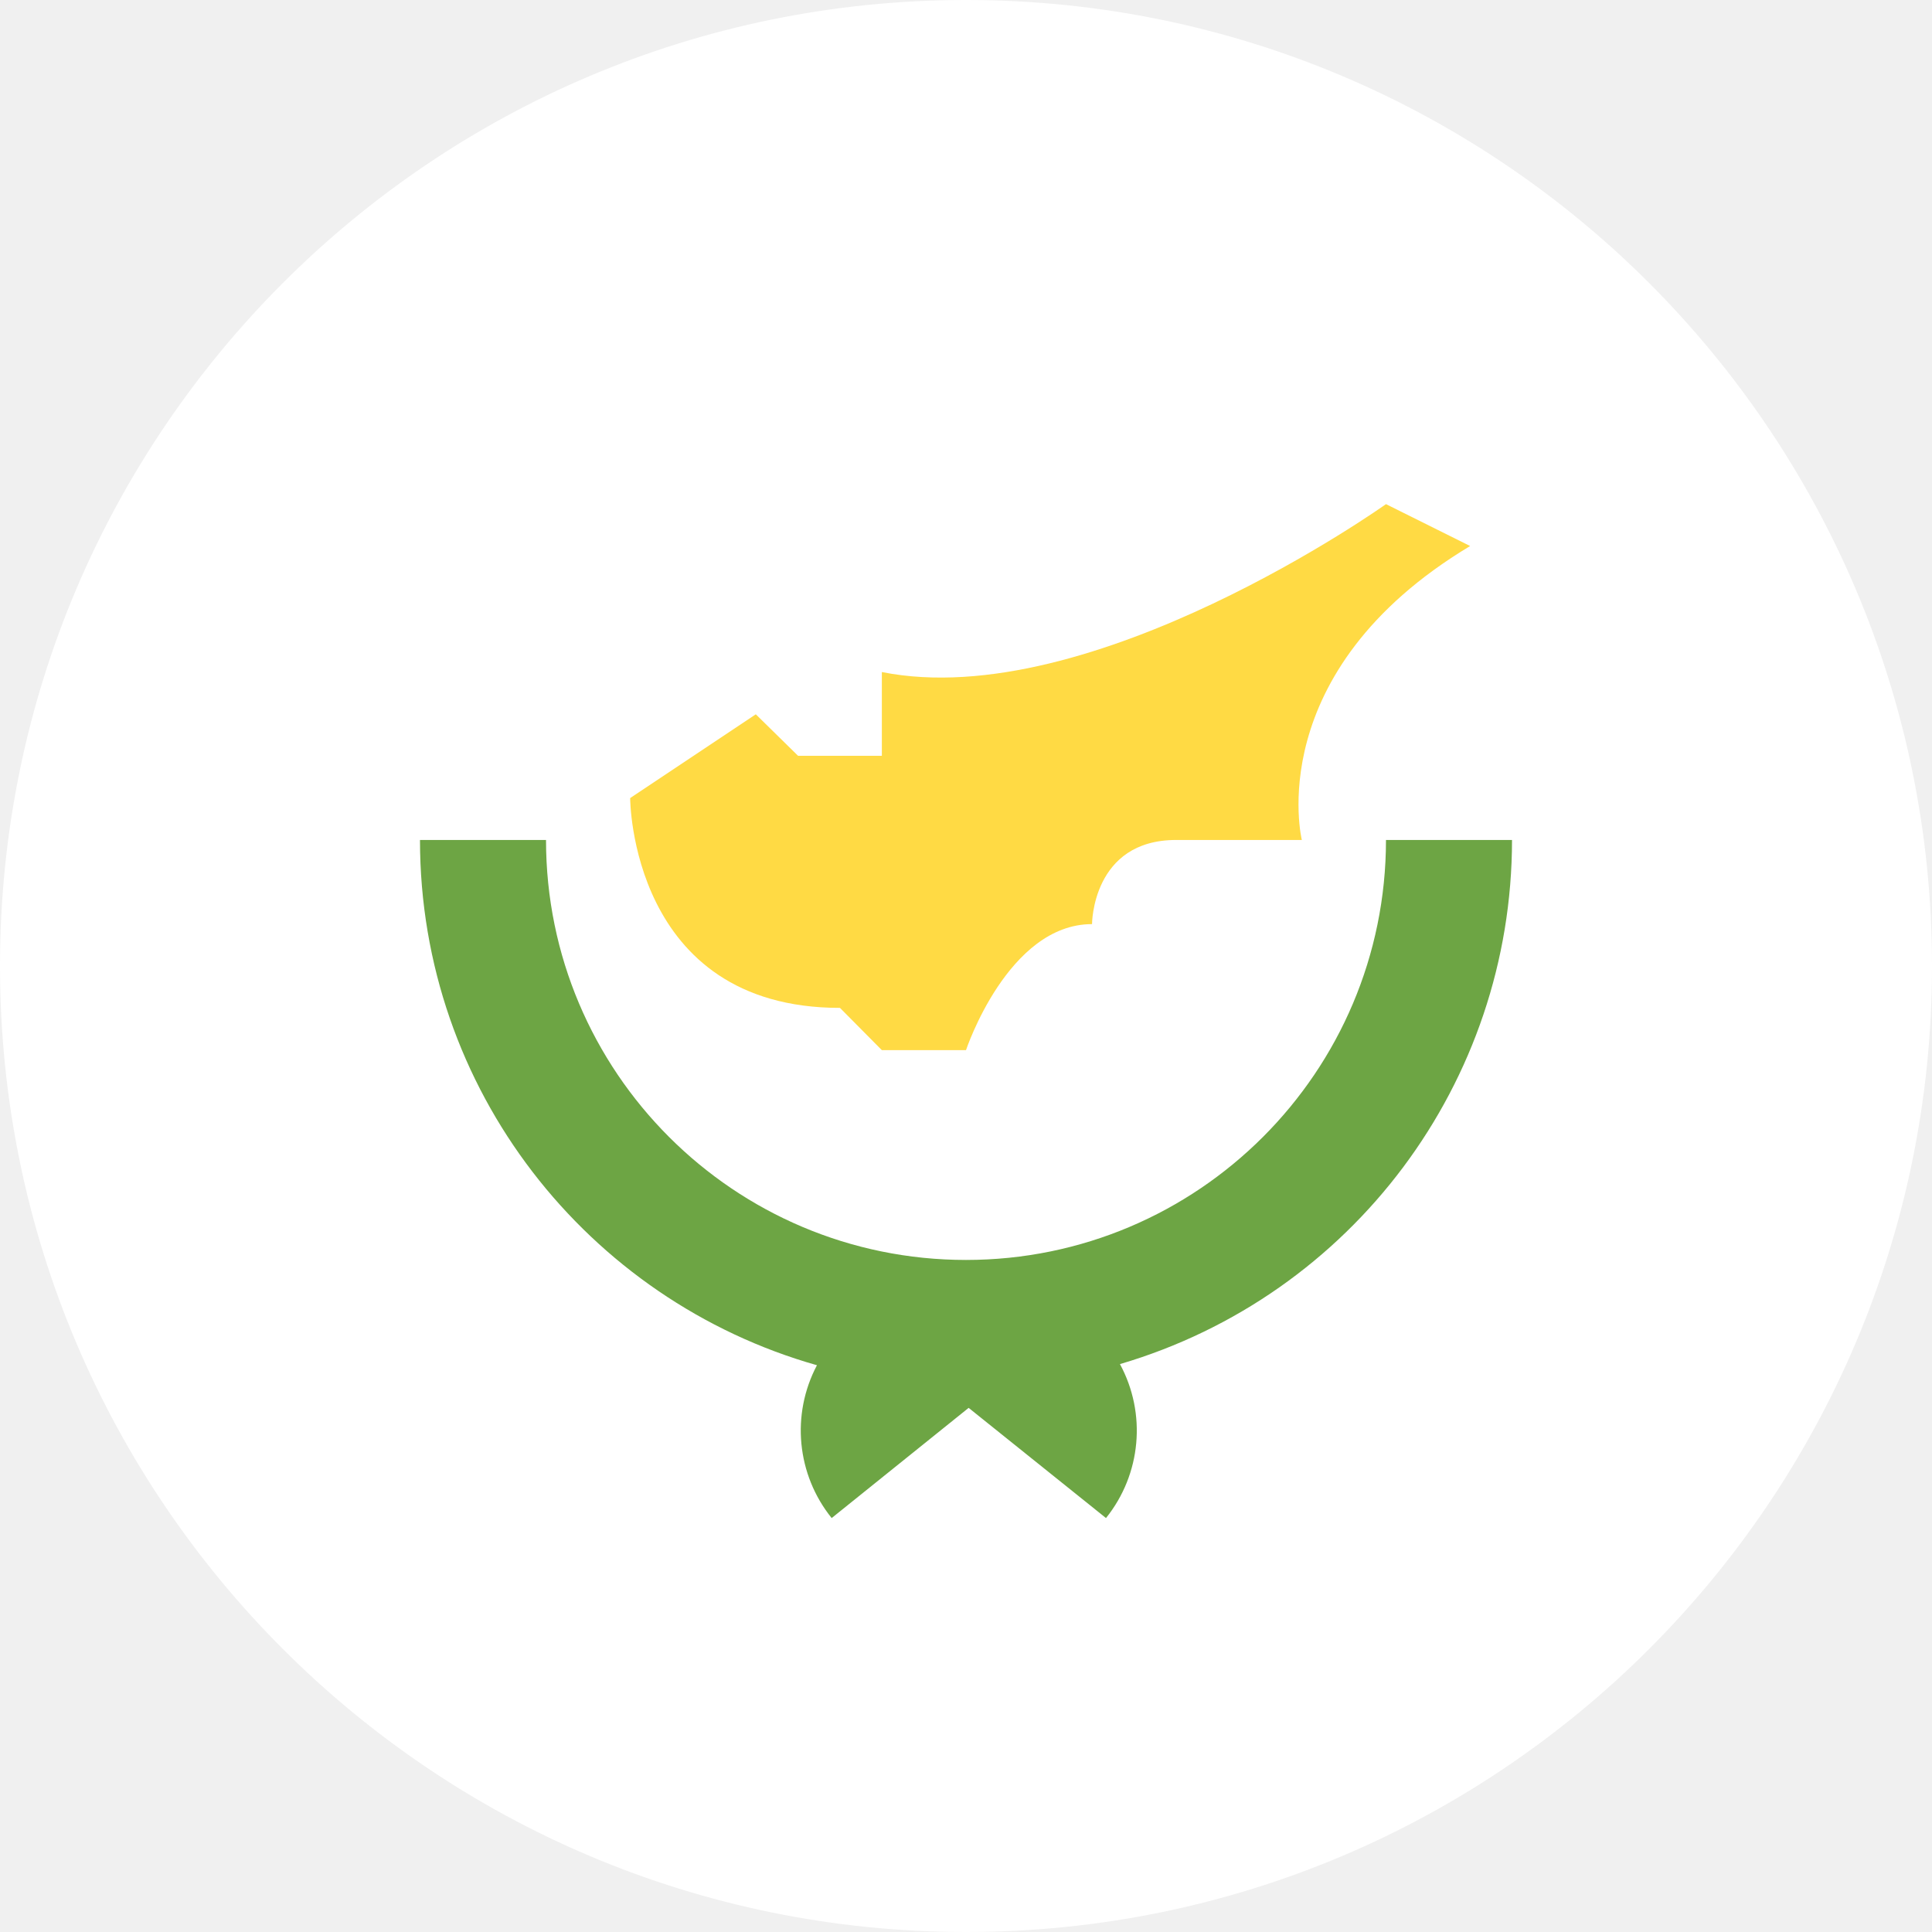
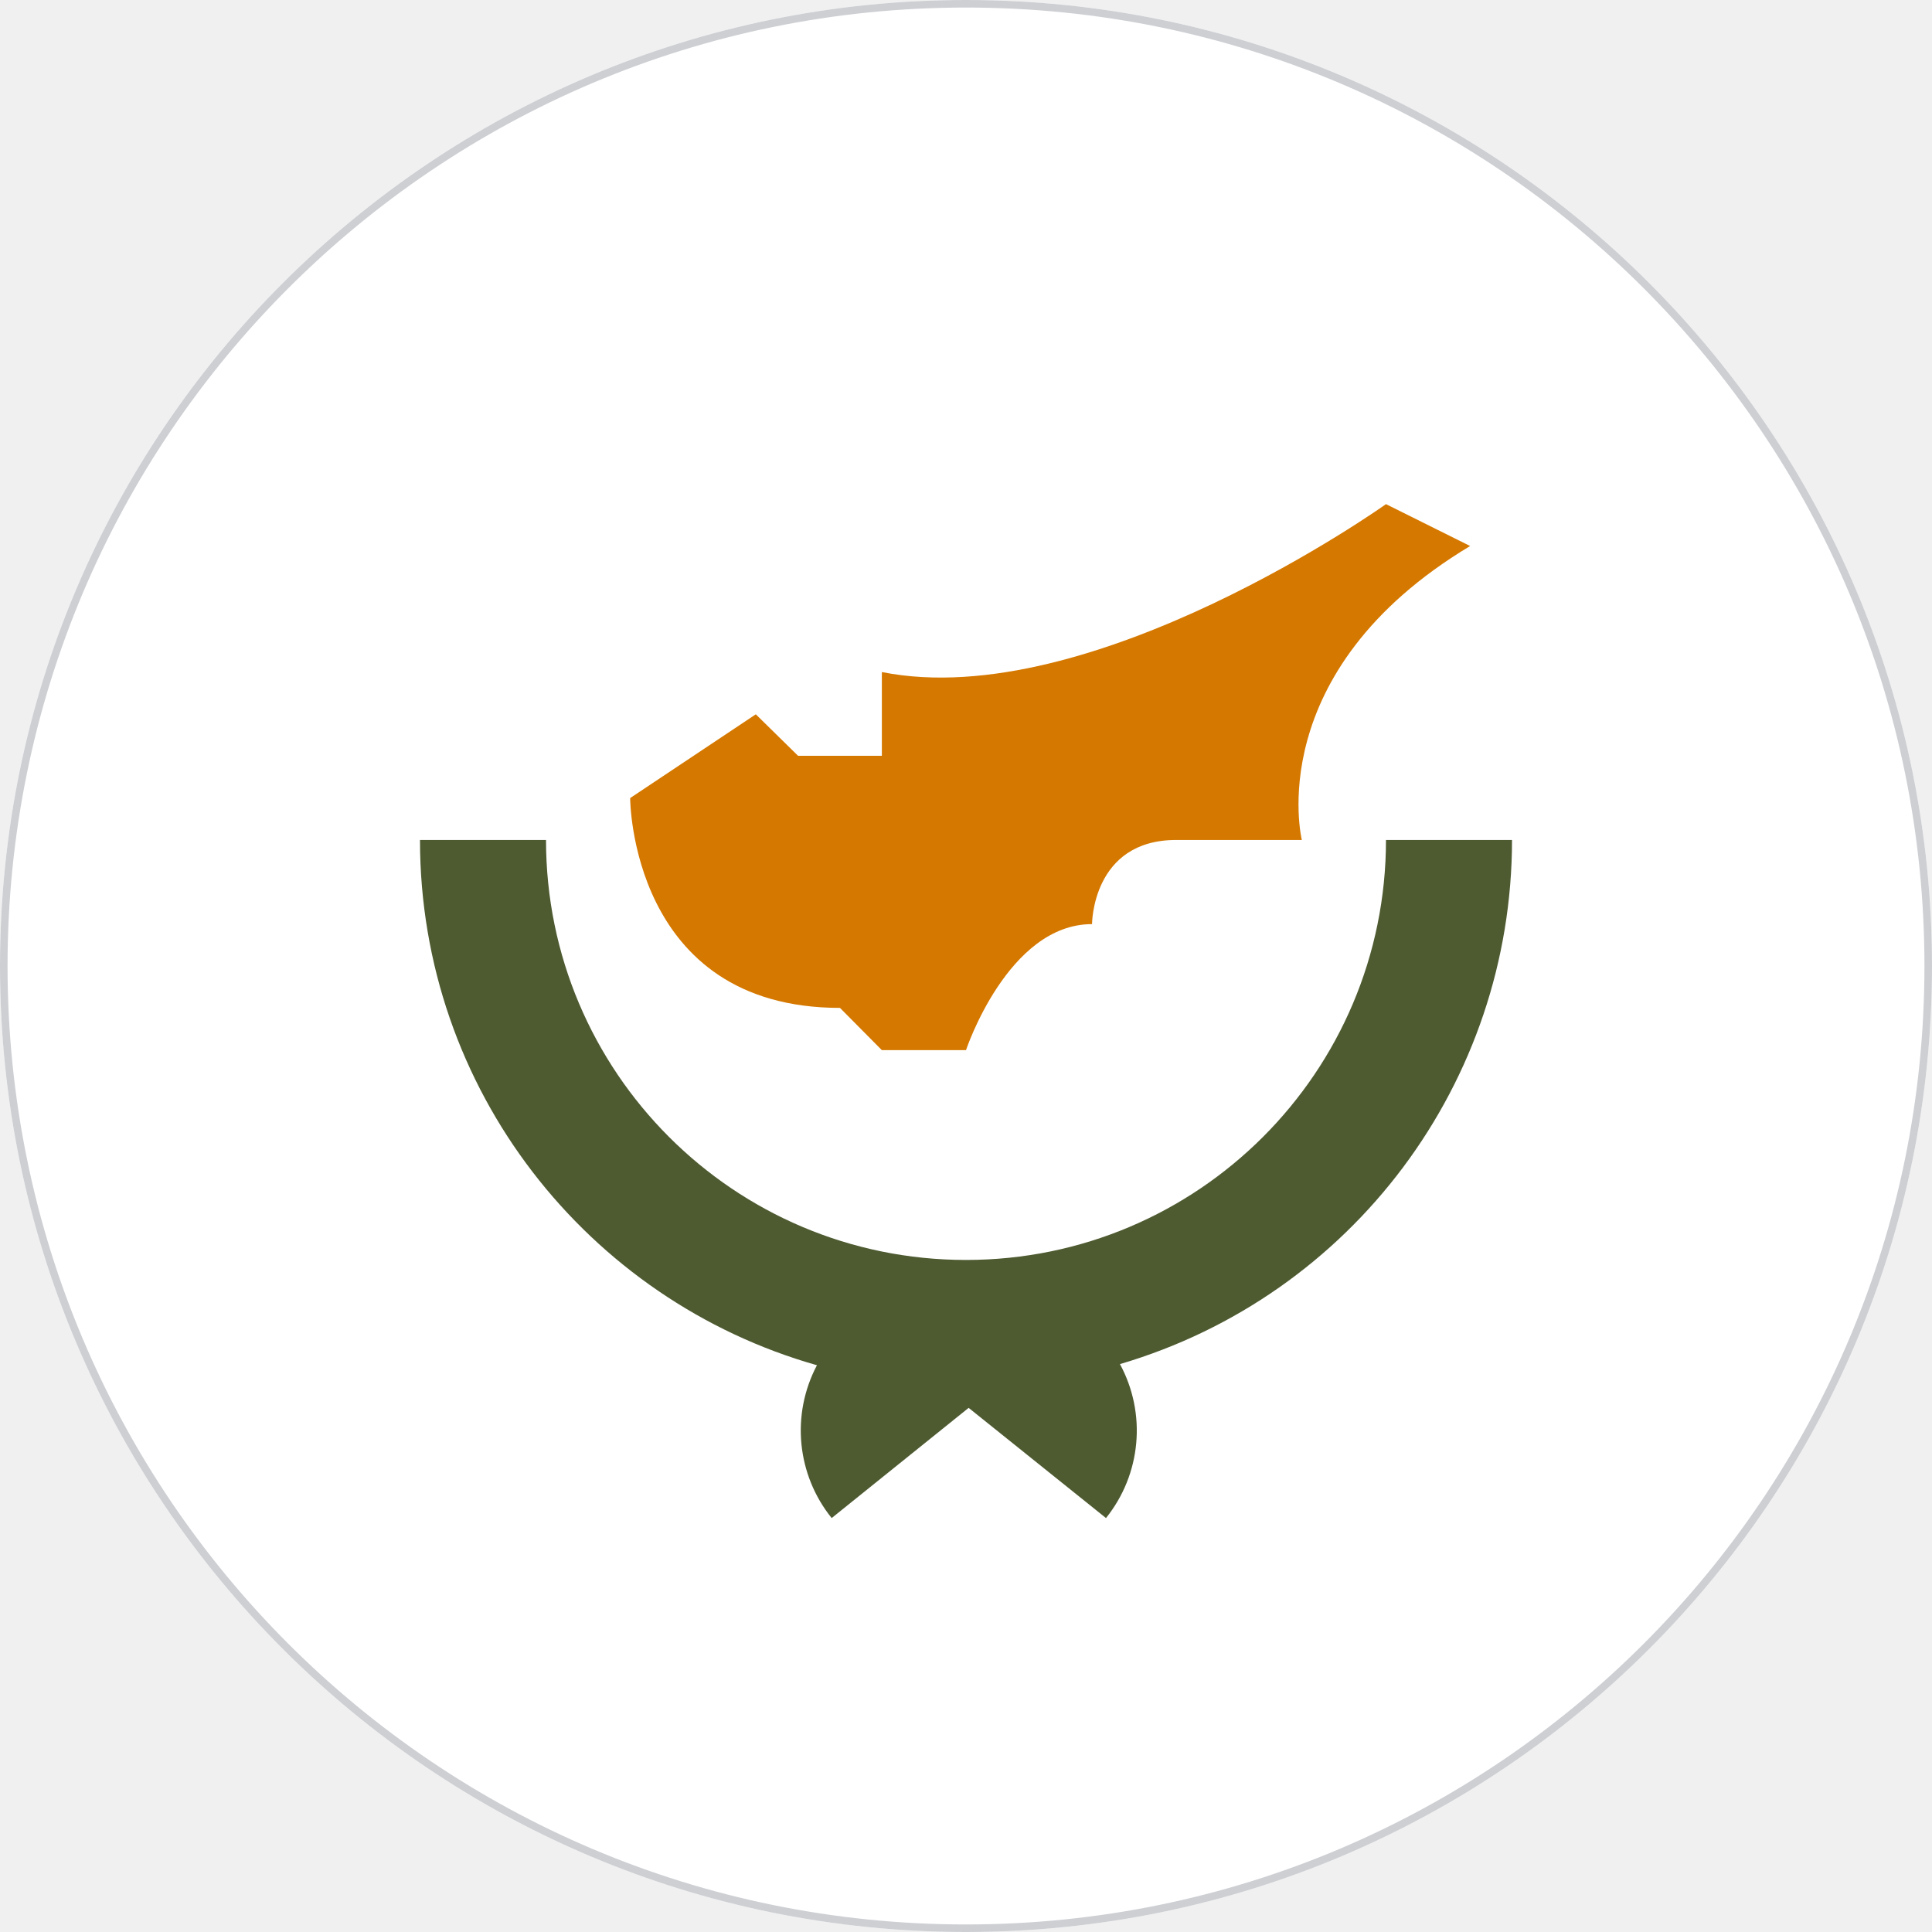
<svg xmlns="http://www.w3.org/2000/svg" width="512" height="512" viewBox="0 0 512 512">
  <defs>
    <clipPath id="c">
      <circle cx="256" cy="256" r="256" />
    </clipPath>
  </defs>
  <g clip-path="url(#c)">
    <path fill="#FFFFFF" d="M0 0h512v512H0z" />
-     <path fill="#6DA544" d="M400.7 222.6h-33.4a111.3 111.3 0 0 1-222.6 0h-33.4c0 66.2 44.5 122 105.2 139.2a37 37 0 0 0 3.9 40.5l36.3-29.2 36.4 29.2a37 37 0 0 0 3.7-40.8 144.8 144.8 0 0 0 103.9-138.9z" />
-     <path fill="#FFDA44" d="M167 211.5s0 55.6 55.6 55.6l11.1 11.2H256s11.1-33.4 33.4-33.4c0 0 0-22.3 22.3-22.3H345s-11-44.5 44.6-77.9l-22.3-11.1s-78 55.6-133.6 44.5v22.2h-22.2l-11.2-11-33.3 22.2z" />
+     <path fill="#4E5B31" d="M400.7 222.6h-33.4a111.3 111.3 0 0 1-222.6 0h-33.4c0 66.2 44.5 122 105.2 139.2a37 37 0 0 0 3.9 40.5l36.3-29.2 36.4 29.2a37 37 0 0 0 3.7-40.8 144.8 144.8 0 0 0 103.9-138.9z" />
+     <path fill="#D57800" d="M167 211.5s0 55.6 55.6 55.6l11.1 11.2H256s11.1-33.4 33.4-33.4c0 0 0-22.3 22.3-22.3H345s-11-44.5 44.6-77.9l-22.3-11.1s-78 55.6-133.6 44.5v22.2h-22.2l-11.2-11-33.3 22.2z" />
+     <circle cx="256" cy="256" r="256" fill="none" stroke="#cdcfd3" stroke-width="4" />
  </g>
</svg>
